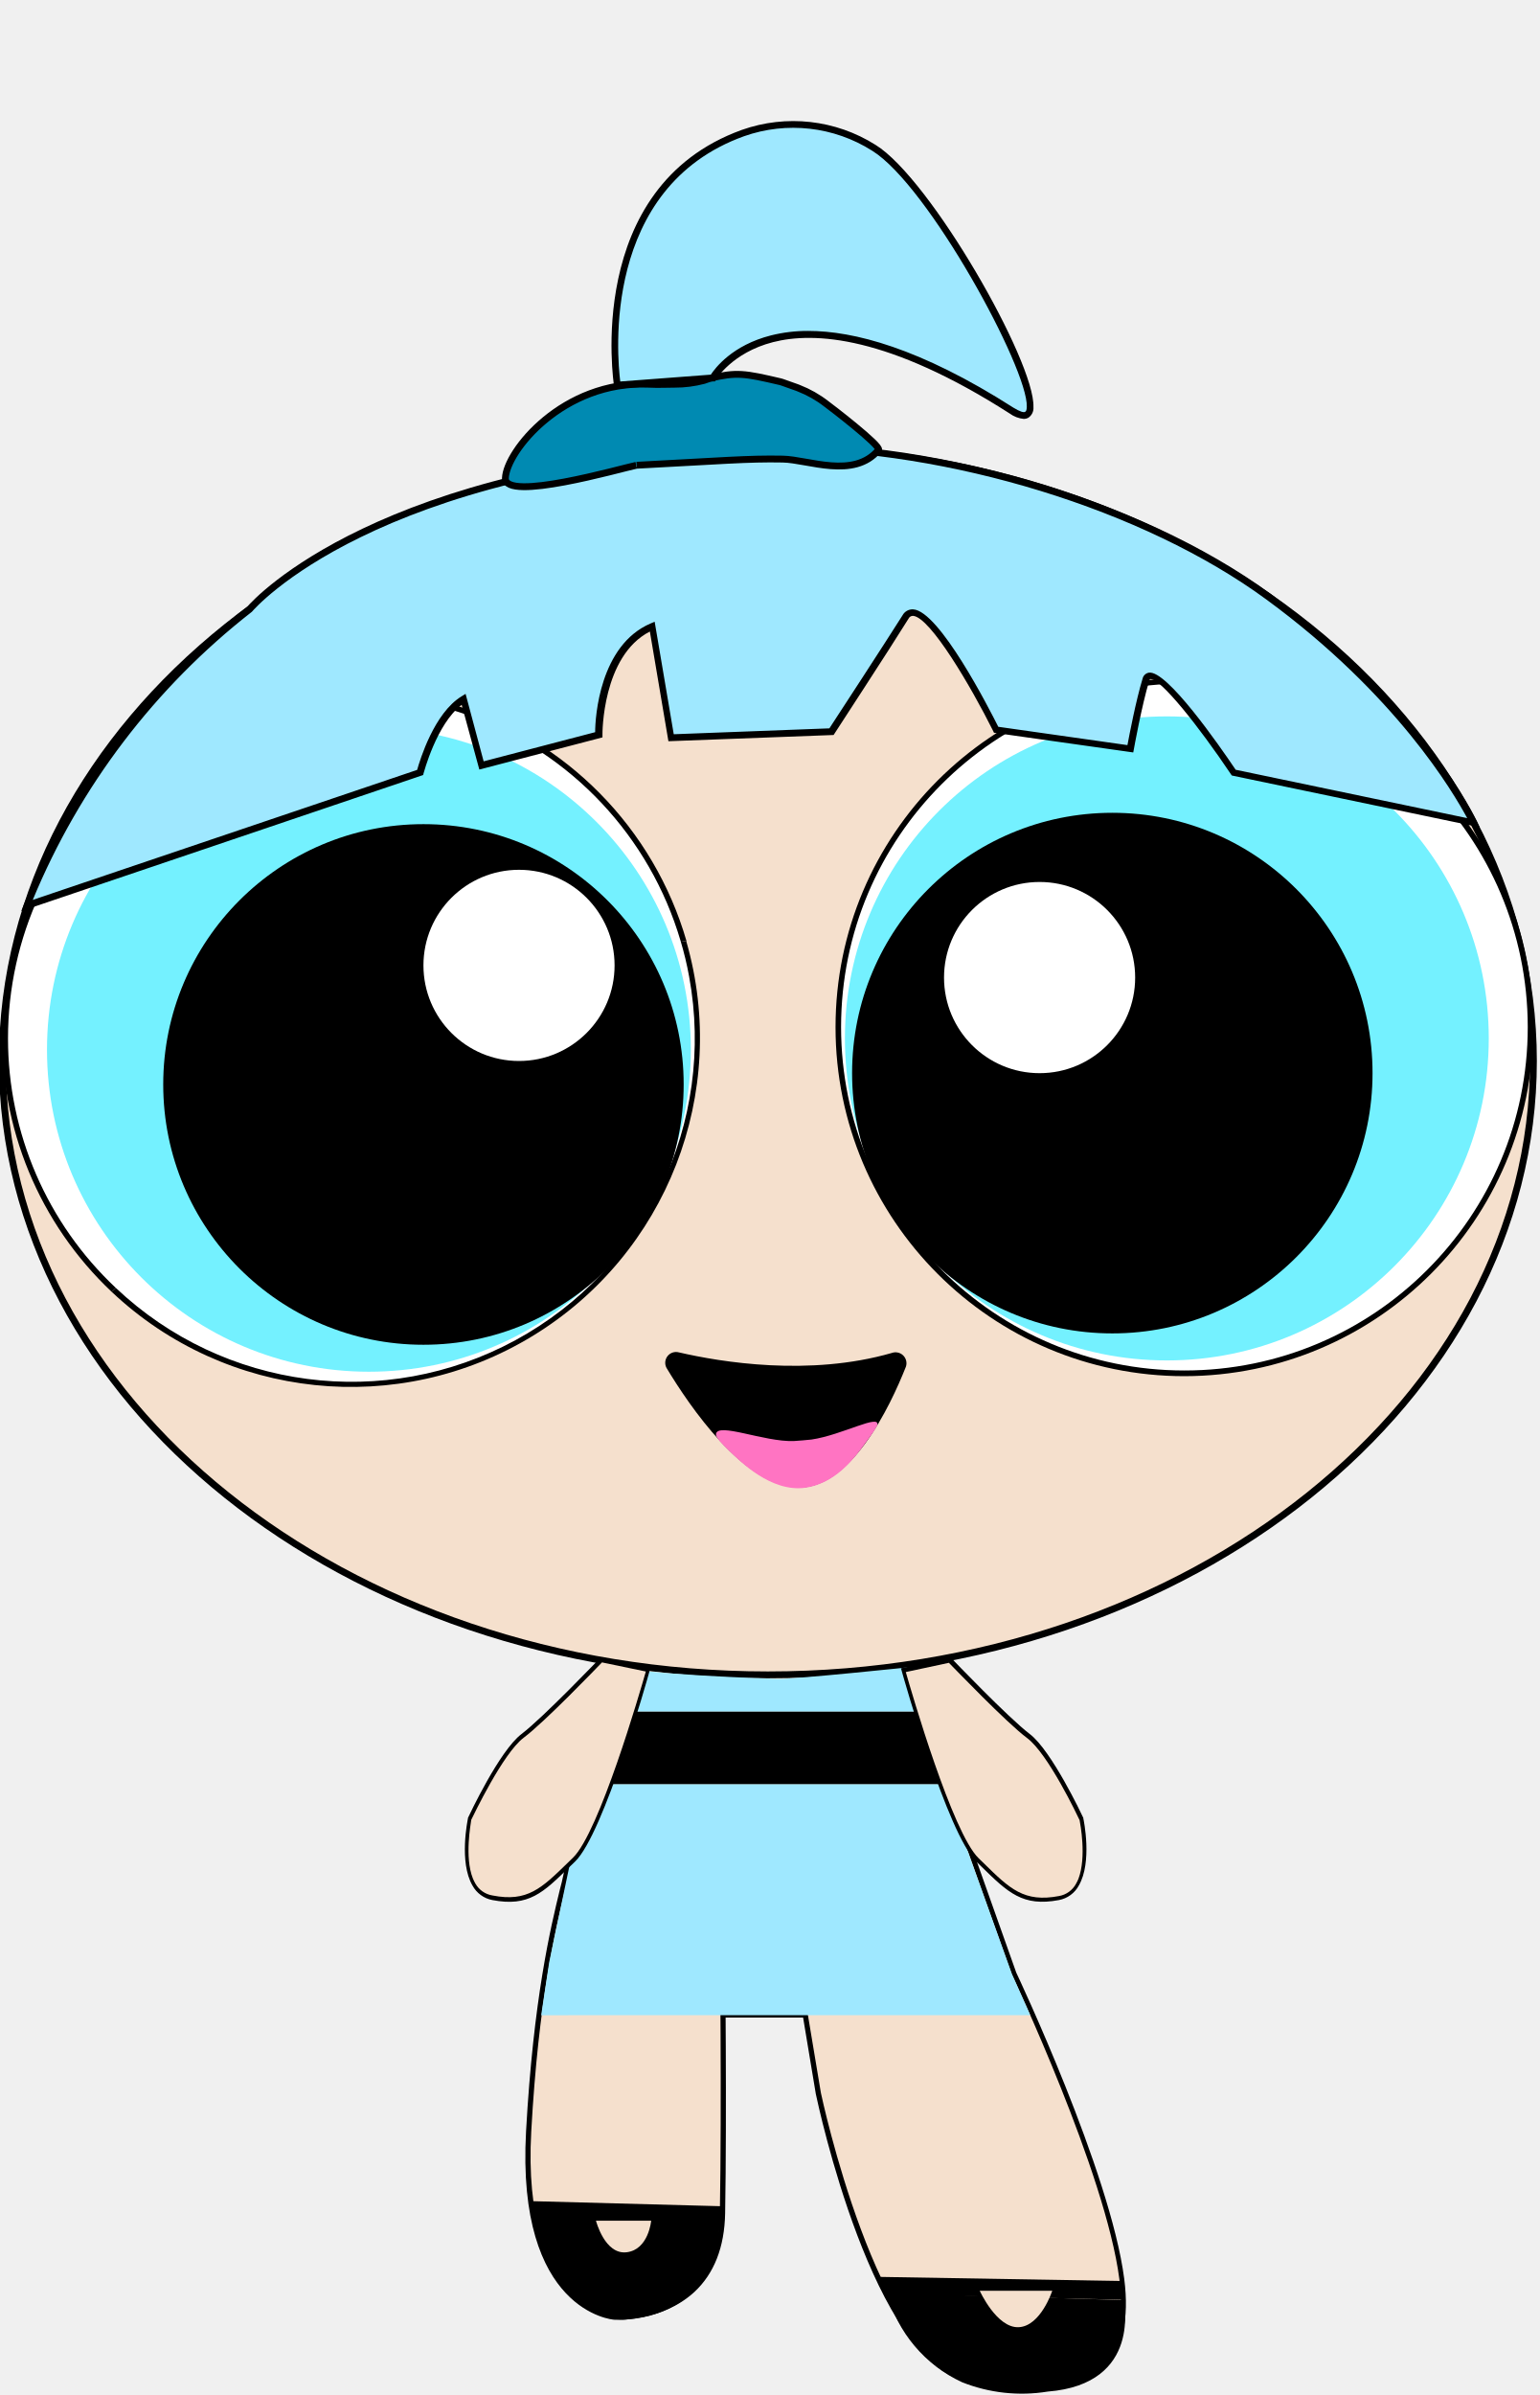
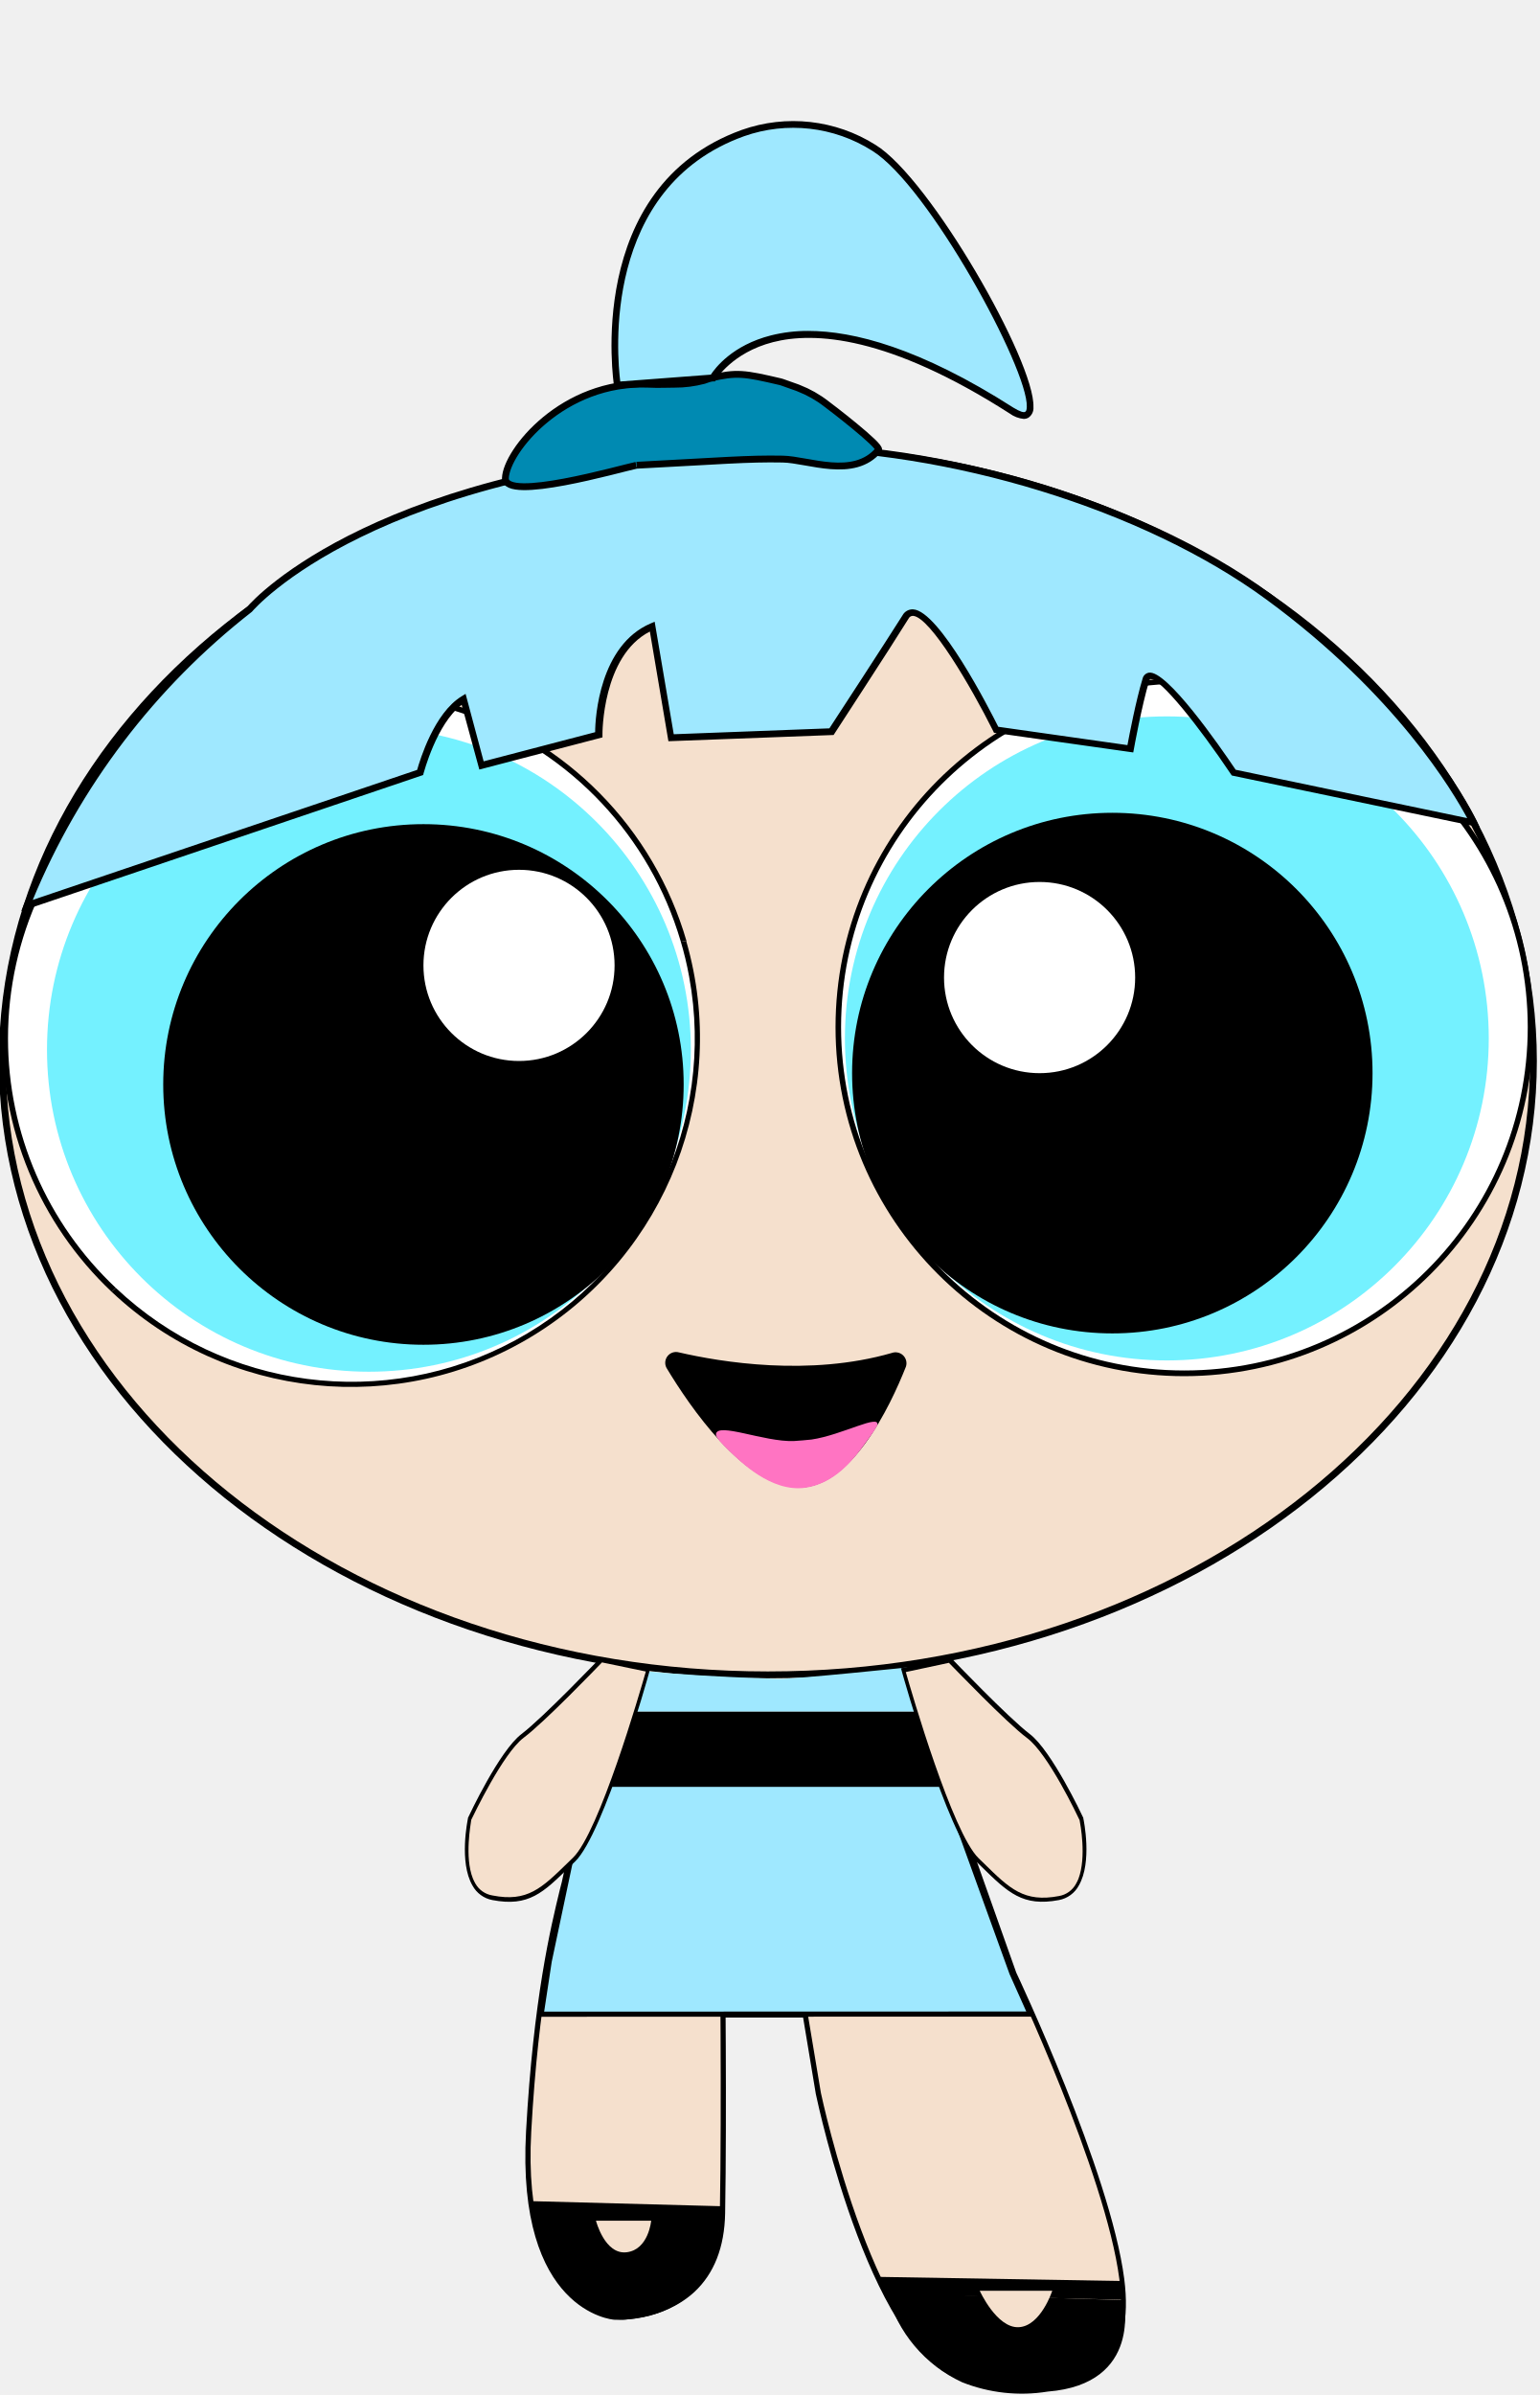
<svg xmlns="http://www.w3.org/2000/svg" width="225" height="350" viewBox="0 0 225 350">
  <defs>
-     <style>.cls-1,.cls-2{fill:#f5e0cd;}.cls-2,.cls-8{stroke:#000;stroke-miterlimit:10;}.cls-3{fill:#fff;}.cls-4{fill:#74f1ff;}.cls-5{fill:none;}.cls-6{fill:#9fe8ff;}.cls-7{fill:#ff74c2;}.cls-8{fill:#008ab2;}</style>
+     <style>.cls-1,.cls-2{fill:#f5e0cd;}.cls-2,.cls-7,.cls-9{stroke:#000;stroke-miterlimit:10;}.cls-3{fill:#fff;}.cls-4{fill:#74f1ff;}.cls-5{fill:none;}.cls-6,.cls-7{fill:#9fe8ff;}.cls-7{stroke-width:0.75px;}.cls-8{fill:#ff74c2;}.cls-9{fill:#008ab2;}</style>
  </defs>
  <g id="Layer_3" data-name="Layer 3">
    <polygon points="128.16 331.54 163.46 332.15 163.85 334.9 137.7 334.27 129.44 334.27 128.16 331.54" />
    <polygon points="77.66 321.13 105.39 321.87 105.31 324.63 85.14 324.14 78.2 324.34 77.66 321.13" />
    <path d="M78.2,324l27,.27s.31,13.08-13.64,14.17C91.56,338.44,81.75,339.63,78.2,324Z" />
    <path d="M129.28,333.93l34.57,1s2.88,12.28-11.07,13.37a23.58,23.58,0,0,1-12.53-1.36A20.13,20.13,0,0,1,129.28,333.93Z" />
    <path class="cls-1" d="M87.12,324s1.28,5,4.49,4.61S95.19,324,95.19,324Z" />
    <path class="cls-1" d="M142.84,333.58s2.49,5.49,5.71,5.32,4.89-5.32,4.89-5.32Z" />
    <polygon points="79.08 294.35 150.6 294.49 150.76 294.84 79.08 294.84 79.08 294.35" />
    <path class="cls-1" d="M89.83,240.53S83.41,268,83.11,271.76s-4.37,13.43-5.83,39.7,12.55,27.15,12.55,27.15,15.47.87,15.76-15.18,0-40.28,0-40.28h10.22l3.79,22.76s8.17,39.12,21.89,41.74S166,348.82,164,333.06s-15.76-44.66-15.76-44.66l-12.85-36.19-2.62-15.77-43.2,2.05Z" />
    <path d="M151,349.08a51.77,51.77,0,0,1-9.55-1.06c-13.8-2.64-21.85-40.42-22.19-42l-3.74-22.47H106c0,3.15.26,25.13,0,39.91-.09,4.94-1.61,8.81-4.51,11.5C96.73,339.32,90.09,339,89.81,339s-14.37-1.2-12.91-27.54c1.08-19.38,3.59-29.77,4.95-35.35a33.6,33.6,0,0,0,.89-4.35C83,268,89,242.37,89.45,240.51l-.34-2.38,43.94-2.08,2.68,16.09,12.83,36.14c.12.25,13.75,29.09,15.78,44.73.77,5.93-.25,10.26-3,12.88C159,348,155.67,349.08,151,349.08Zm-45.76-66.31h10.91L120,305.85c.08.38,8.28,38.89,21.59,41.44,9.74,1.86,15.85,1.24,19.23-2,2.64-2.47,3.55-6.48,2.81-12.23-2-15.52-15.6-44.26-15.73-44.55L135,252.33l-2.59-15.5-42.45,2,.24,1.71,0,.07c-.06.27-6.42,27.45-6.7,31.17a32.84,32.84,0,0,1-.92,4.48c-1.34,5.55-3.85,15.9-4.92,35.21-1.42,25.55,12.07,26.74,12.2,26.75s6.62.32,11.11-3.85c2.74-2.55,4.17-6.23,4.26-11,.28-15.86,0-40,0-40.27Z" />
    <ellipse class="cls-2" cx="112.25" cy="155.05" rx="111.91" ry="89.71" />
    <circle class="cls-3" cx="173.14" cy="150.09" r="50.61" />
    <path d="M173.14,201.11a51,51,0,1,1,51-51A51.08,51.08,0,0,1,173.14,201.11Zm0-101.21a50.19,50.19,0,1,0,50.19,50.19A50.25,50.25,0,0,0,173.14,99.9Z" />
    <circle class="cls-4" cx="170.57" cy="151.75" r="47.06" />
    <circle cx="162.6" cy="156.82" r="38.04" />
    <circle class="cls-3" cx="151.97" cy="142.86" r="13.97" />
    <circle class="cls-3" cx="51.36" cy="151.75" r="50.61" />
    <path d="M1.17,151.75A50.09,50.09,0,0,1,18.9,113.5c-.08-.29-.16-.58-.25-.86a50.91,50.91,0,0,0-2.32,76.15l.61-.57A50,50,0,0,1,1.17,151.75Z" />
    <path d="M100.37,137.58l-.89-.11a48.36,48.36,0,0,1,1.26,5.25,50.16,50.16,0,0,1-83.8,45.5l-.61.57a51,51,0,0,0,84-51.21Z" />
    <path d="M23.86,109.78a50.15,50.15,0,0,1,75.62,27.69l.89.11a51,51,0,0,0-81.72-24.94c.09.28.17.57.25.86A51.3,51.3,0,0,1,23.86,109.78Z" />
    <circle class="cls-4" cx="53.93" cy="153.4" r="47.06" />
    <circle cx="61.9" cy="158.48" r="38.04" />
    <circle class="cls-3" cx="75.87" cy="141.08" r="13.97" />
    <line class="cls-5" x1="98.29" y1="131.71" x2="104.81" y2="135.33" />
    <path class="cls-6" d="M90.07,250.14h44.48l-.44-3.21s-.62-.5-.56-3.35c0,0-17.38,1.83-19.85,1.77s-20.48-.73-22.62-1.77l.85,2.51Z" />
    <polygon points="85.63 260.76 138 260.76 135.01 252.33 134.55 250.14 90.07 250.14 86.31 257.67 85.63 260.76" />
-     <polygon class="cls-6" points="79.33 294.5 150.6 294.49 147.93 288.49 137.94 260.75 85.57 260.75 84.36 266.48 83.73 270.06 83.43 271.79 80.28 286.76 79.11 294.5 79.33 294.5" />
+     <polygon class="cls-7" points="79.33 294.35 150.6 294.33 147.93 288.36 137.94 260.75 85.57 260.75 84.36 266.45 83.73 270.02 83.43 271.74 80.28 286.64 79.11 294.35 79.33 294.35" />
    <path class="cls-1" d="M94.7,244.05s-6.59,23.6-10.82,27.72-6.39,6.64-11.92,5.58-3.29-11.49-3.29-11.49,4.52-9.7,7.75-12.16,11.49-11.1,11.49-11.1Z" />
    <path d="M95.07,243.8l-.12.41c-.27,1-6.66,23.72-10.88,27.83l-.77.74c-3.89,3.81-6,5.91-11.33,4.89a4.18,4.18,0,0,1-2.9-2.12c-2-3.43-.71-9.57-.66-9.83l0-.06c.19-.4,4.58-9.78,7.82-12.25s11.38-11,11.47-11.08l.07-.08ZM69.12,274.5a7.26,7.26,0,0,0,.36.74A3.51,3.51,0,0,0,72,277c5.09,1,7.18-1.06,11-4.78l.77-.75c3.83-3.73,9.75-24.08,10.64-27.2L88,242.94c-.85.88-8.39,8.72-11.44,11s-7.39,11.45-7.67,12C68.83,266.48,67.88,271.38,69.12,274.5Z" />
    <path class="cls-1" d="M132,244.05s6.6,23.6,10.82,27.72,6.39,6.64,11.92,5.58,3.29-11.49,3.29-11.49-4.51-9.7-7.75-12.16-11.49-11.1-11.49-11.1Z" />
    <path d="M139,242.25l.08.08c.08.09,8.27,8.65,11.46,11.08s7.64,11.85,7.82,12.25l0,.06c.06.26,1.34,6.4-.66,9.83a4.16,4.16,0,0,1-2.9,2.12c-5.3,1-7.44-1.08-11.33-4.89l-.76-.74c-4.23-4.11-10.62-26.87-10.89-27.83l-.11-.41ZM157.82,266c-.28-.6-4.6-9.71-7.67-12s-10.59-10.16-11.44-11l-6.3,1.35c.89,3.12,6.81,23.47,10.64,27.2l.77.75c3.79,3.72,5.89,5.76,11,4.78a3.51,3.51,0,0,0,2.47-1.78,5.64,5.64,0,0,0,.36-.74C158.86,271.38,157.91,266.48,157.82,266Z" />
    <path d="M99.23,197.63c6.16,1.43,19.08,3.56,31.13.09a1.6,1.6,0,0,1,2.07,2c-2.32,5.86-8.12,18.05-16,17.66-7.76-.38-15.55-11.74-19-17.48A1.58,1.58,0,0,1,99.23,197.63Z" />
-     <path class="cls-7" d="M106.56,212c1.57,1.5,6.16,6.14,11.18,5.41s7.82-5.27,9.57-7.63a11,11,0,0,0,.93-1.47c.52-1.81-5.14,1.41-9.61,2.06-.38.05-2.14.2-2.59.22-4.37.15-11.18-2.8-11.38-1C104.61,210.08,105.54,211,106.56,212Z" />
+     <path class="cls-8" d="M106.56,212c1.57,1.5,6.16,6.14,11.18,5.41s7.82-5.27,9.57-7.63a11,11,0,0,0,.93-1.47c.52-1.81-5.14,1.41-9.61,2.06-.38.05-2.14.2-2.59.22-4.37.15-11.18-2.8-11.38-1C104.61,210.08,105.54,211,106.56,212Z" />
    <path class="cls-6" d="M4,132.33l57.47-19.45s2.06-8.12,6.35-10.72l2.6,9.69,17.15-4.48S87.41,95,95.35,91.56l2.76,16.25,23.45-.89s8-12.2,10.83-16.74,13.25,16.48,13.25,16.48l19.62,2.78s1.12-6.29,2.28-10.11,12.83,13.59,12.83,13.59l35.06,7.33s-7.6-16.68-30-33.06c-18-13.19-48.65-23.1-75.75-21.83C53.76,68,36.5,89,36.5,89A103.2,103.2,0,0,0,4,132.33Z" />
    <path d="M3.11,133.14l.39-1A104.8,104.8,0,0,1,36.16,88.65c1-1.2,19.38-21.24,73.51-23.78,25.51-1.2,56.8,7.81,76.08,21.92C208,103.05,215.81,119.87,215.89,120l.41.9-36.23-7.57-.12-.17c-4.69-7-10.37-14.13-11.81-13.92-.06,0-.1.11-.13.19-1.13,3.75-2.25,10-2.26,10.06l-.09.47-20.36-2.88-.11-.24C142,100.44,136,90.18,133.47,90a.7.7,0,0,0-.66.41C130,94.94,122.06,107.07,122,107.19l-.14.22-24.15.91L95,92.29c-7,3.58-6.94,15-6.93,15.08v.39l-18,4.7L67.49,103c-3.7,2.8-5.55,10-5.57,10l-.06.26ZM114.3,65.76c-1.54,0-3.07,0-4.58.1-55,2.59-72.66,23.27-72.84,23.48l-.09.09a103.56,103.56,0,0,0-32,42.08l56.19-19c.41-1.46,2.49-8.32,6.51-10.76l.57-.35,2.64,9.86L87,107c0-2.21.67-12.71,8.11-15.89l.59-.25,2.79,16.44,22.75-.86c1.09-1.66,8.07-12.37,10.69-16.51a1.66,1.66,0,0,1,1.55-.88c3.82.2,11.15,14.57,12.45,17.16l18.88,2.68c.29-1.54,1.24-6.5,2.21-9.7a1.14,1.14,0,0,1,.93-.89c2.61-.39,10.22,10.53,12.68,14.19l33.85,7.07c-2-3.69-10.31-18-29.36-31.95C167.19,74.45,138.68,65.76,114.3,65.76Z" />
-     <path class="cls-8" d="M93,68h0c-2.38.5-19.23,5.36-19.12,1.88C74,66,82.26,55.61,94.82,56.15c1.46.07,2.54,0,3.79,0a16.65,16.65,0,0,0,4.29-.55l.55-.19a2.36,2.36,0,0,1,.28-.12c4-.93,5.06-.74,10.37.5l.26.08,2.17.77.25.1a16,16,0,0,1,4,2.27c.47.33,8.11,6.18,7.65,6.74-3.61,4.3-10.27,1.41-14,1.34-5.16-.1-9.12.27-21.37.9" />
+     <path class="cls-9" d="M93,68h0c-2.38.5-19.23,5.36-19.12,1.88C74,66,82.26,55.61,94.82,56.15c1.46.07,2.54,0,3.79,0a16.65,16.65,0,0,0,4.29-.55l.55-.19a2.36,2.36,0,0,1,.28-.12c4-.93,5.06-.74,10.37.5l.26.08,2.17.77.25.1a16,16,0,0,1,4,2.27c.47.33,8.11,6.18,7.65,6.74-3.61,4.3-10.27,1.41-14,1.34-5.16-.1-9.12.27-21.37.9" />
    <path class="cls-6" d="M90.24,56.29S85.5,27.76,108.59,19.44a22.2,22.2,0,0,1,19.17,2.17c9.79,6.05,30.18,44.84,20.11,38.39-34.21-21.91-43.66-4.78-43.66-4.78Z" />
    <path d="M149.67,61.22a4.12,4.12,0,0,1-2.07-.79C129.84,49.05,119,48.46,113,50s-8.33,5.46-8.36,5.5l-.13.24-.26,0-14.43,1.1-.07-.45c0-.29-4.55-29,18.67-37.4A22.54,22.54,0,0,1,128,21.18c8,4.93,23.3,31.66,23.07,38.3a1.7,1.7,0,0,1-.78,1.59A1.37,1.37,0,0,1,149.67,61.22ZM118.15,48.36c6.59,0,16.31,2.46,30,11.22,1,.61,1.5.72,1.7.61s.23-.35.25-.74c.2-5.57-14.39-32.34-22.6-37.42a21.57,21.57,0,0,0-18.74-2.12C87.91,27.42,90.21,52.1,90.67,55.75l13.24-1c.61-.93,3.12-4.3,8.81-5.74A22,22,0,0,1,118.15,48.36Z" />
    <polygon points="128.54 332.74 163.84 333.34 164.23 336.09 138.08 335.46 129.82 335.46 128.54 332.74" />
    <path d="M129.66,335.12l34.57,1s2.88,12.28-11.07,13.38a23.64,23.64,0,0,1-12.53-1.37A20.11,20.11,0,0,1,129.66,335.12Z" />
    <path class="cls-1" d="M143.22,334.77s2.49,5.49,5.71,5.32,4.89-5.32,4.89-5.32Z" />
    <polygon points="77.66 321.67 105.39 322.41 105.31 325.16 85.14 324.67 78.2 324.88 77.66 321.67" />
    <path d="M78.2,324.53l27,.27s.31,13.08-13.64,14.17C91.56,339,81.75,340.16,78.2,324.53Z" />
    <path class="cls-1" d="M87.12,324.53s1.28,5,4.49,4.61,3.58-4.61,3.58-4.61Z" />
  </g>
</svg>
